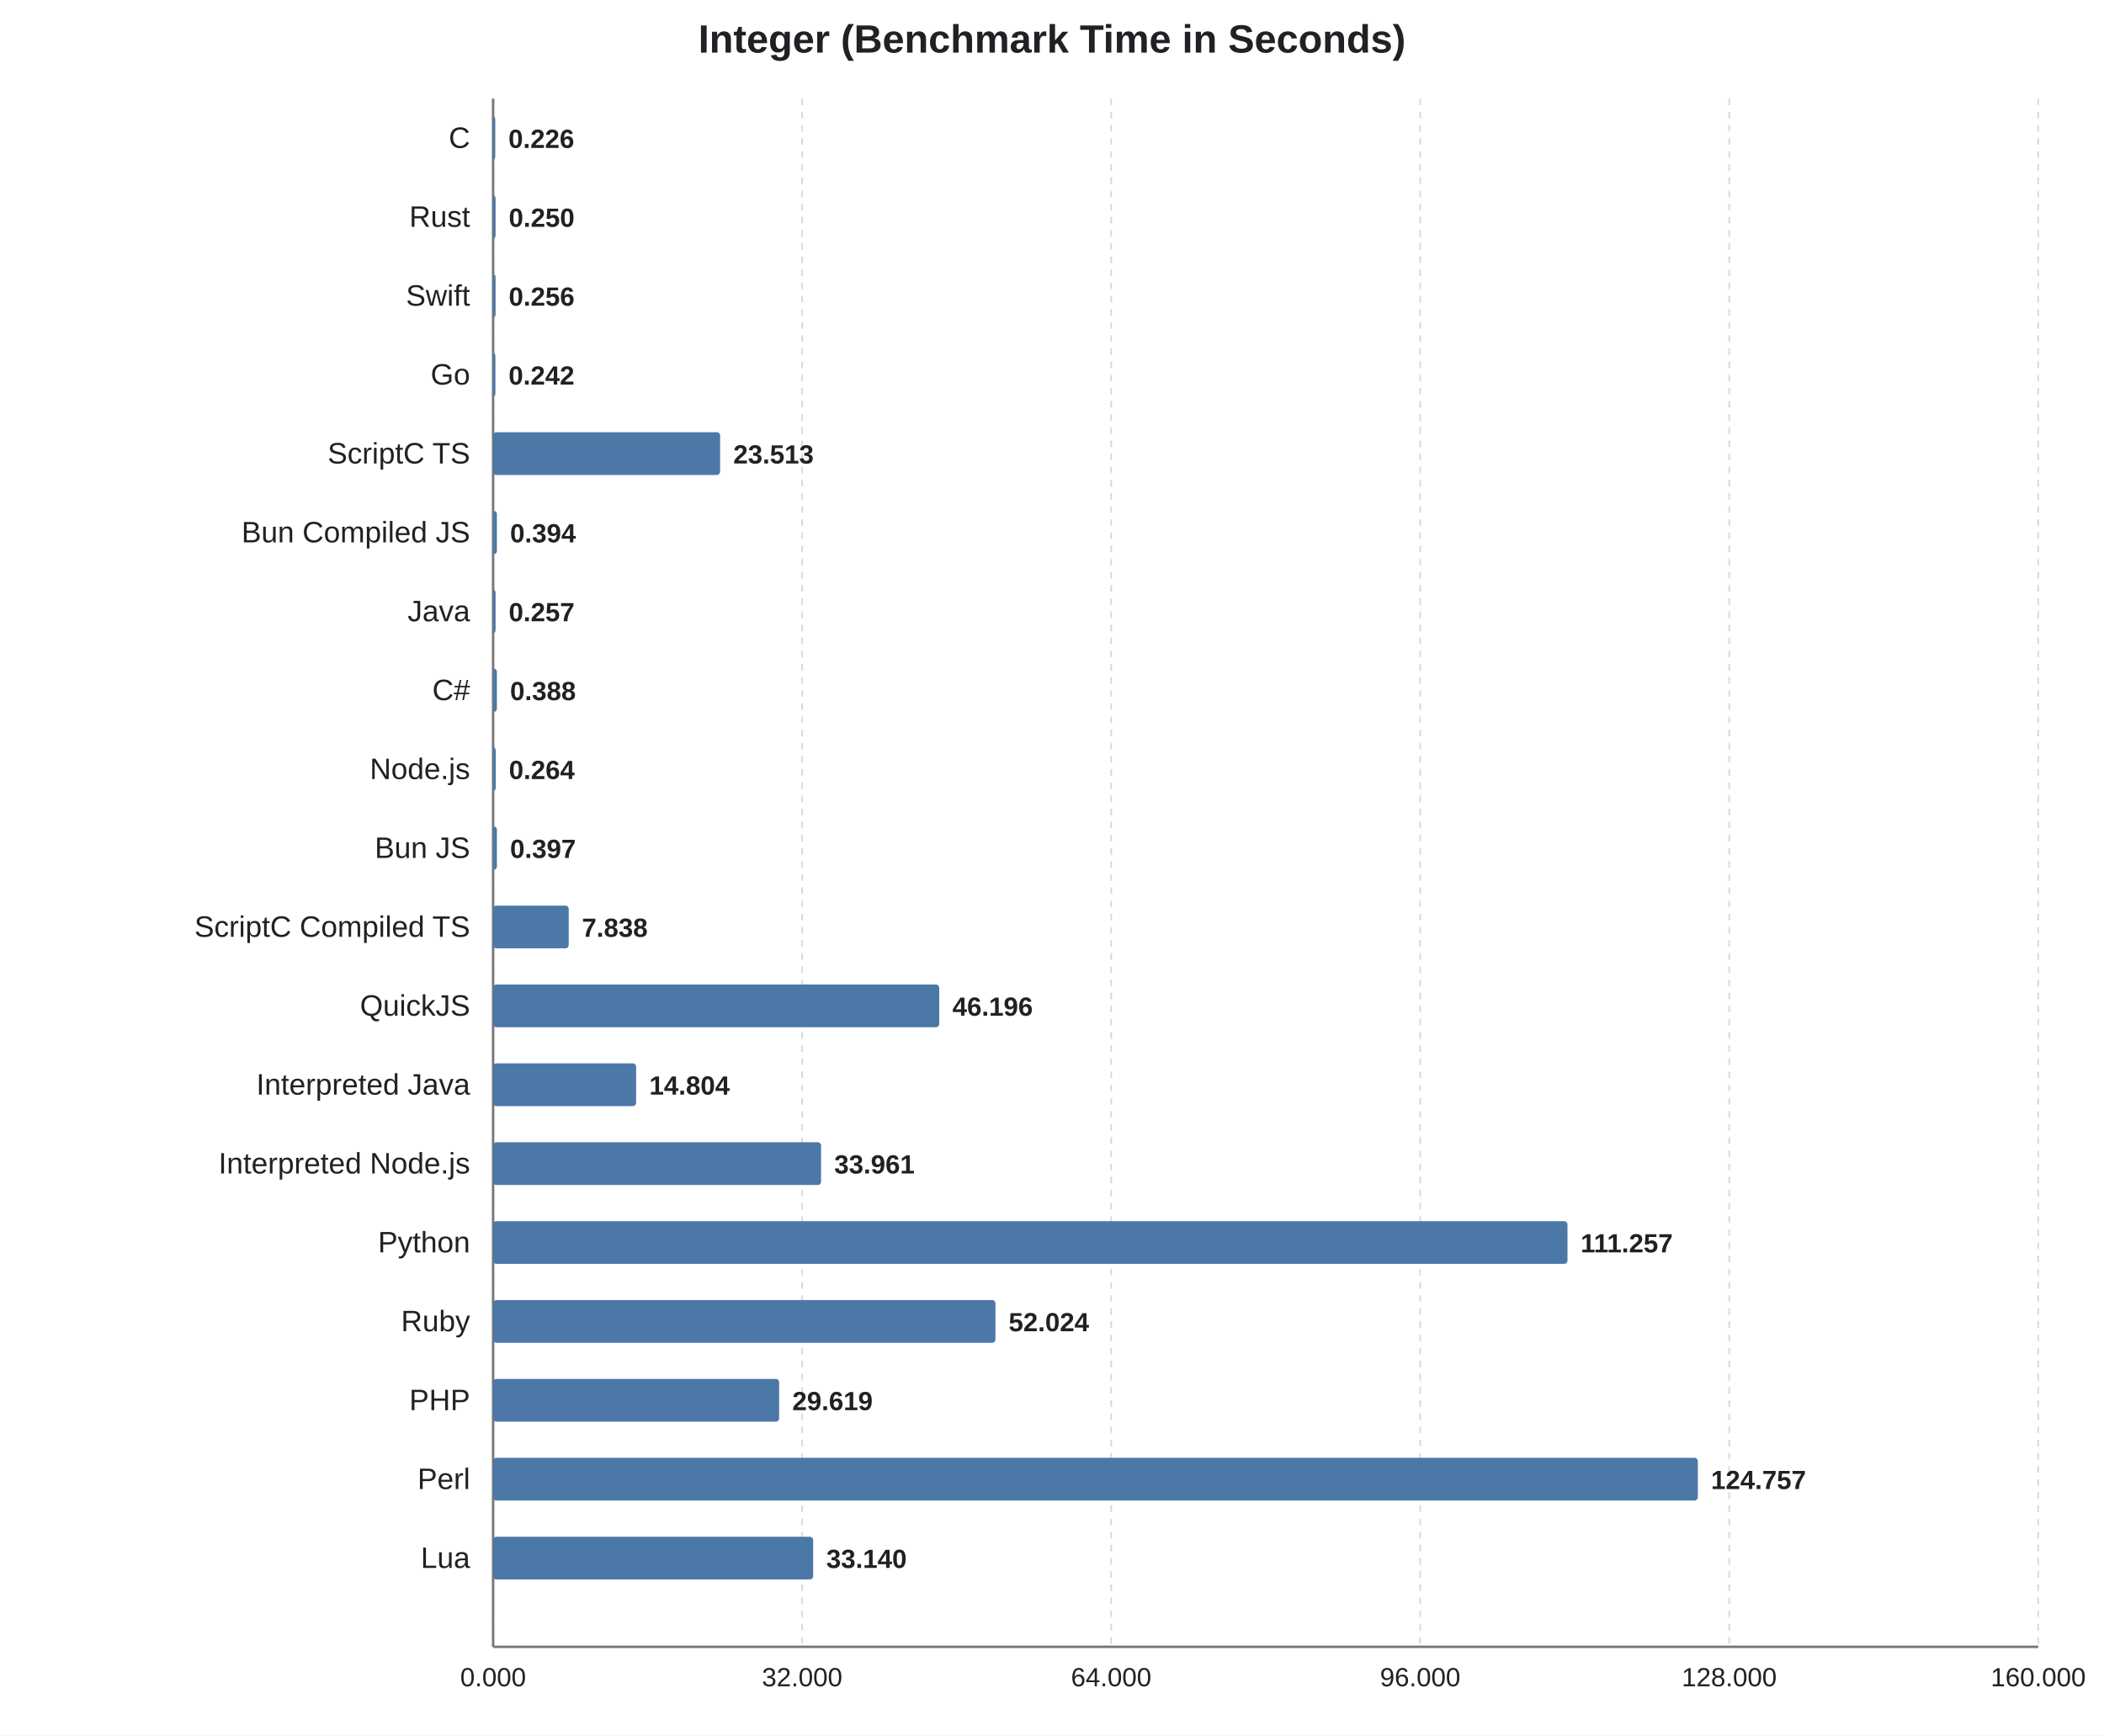
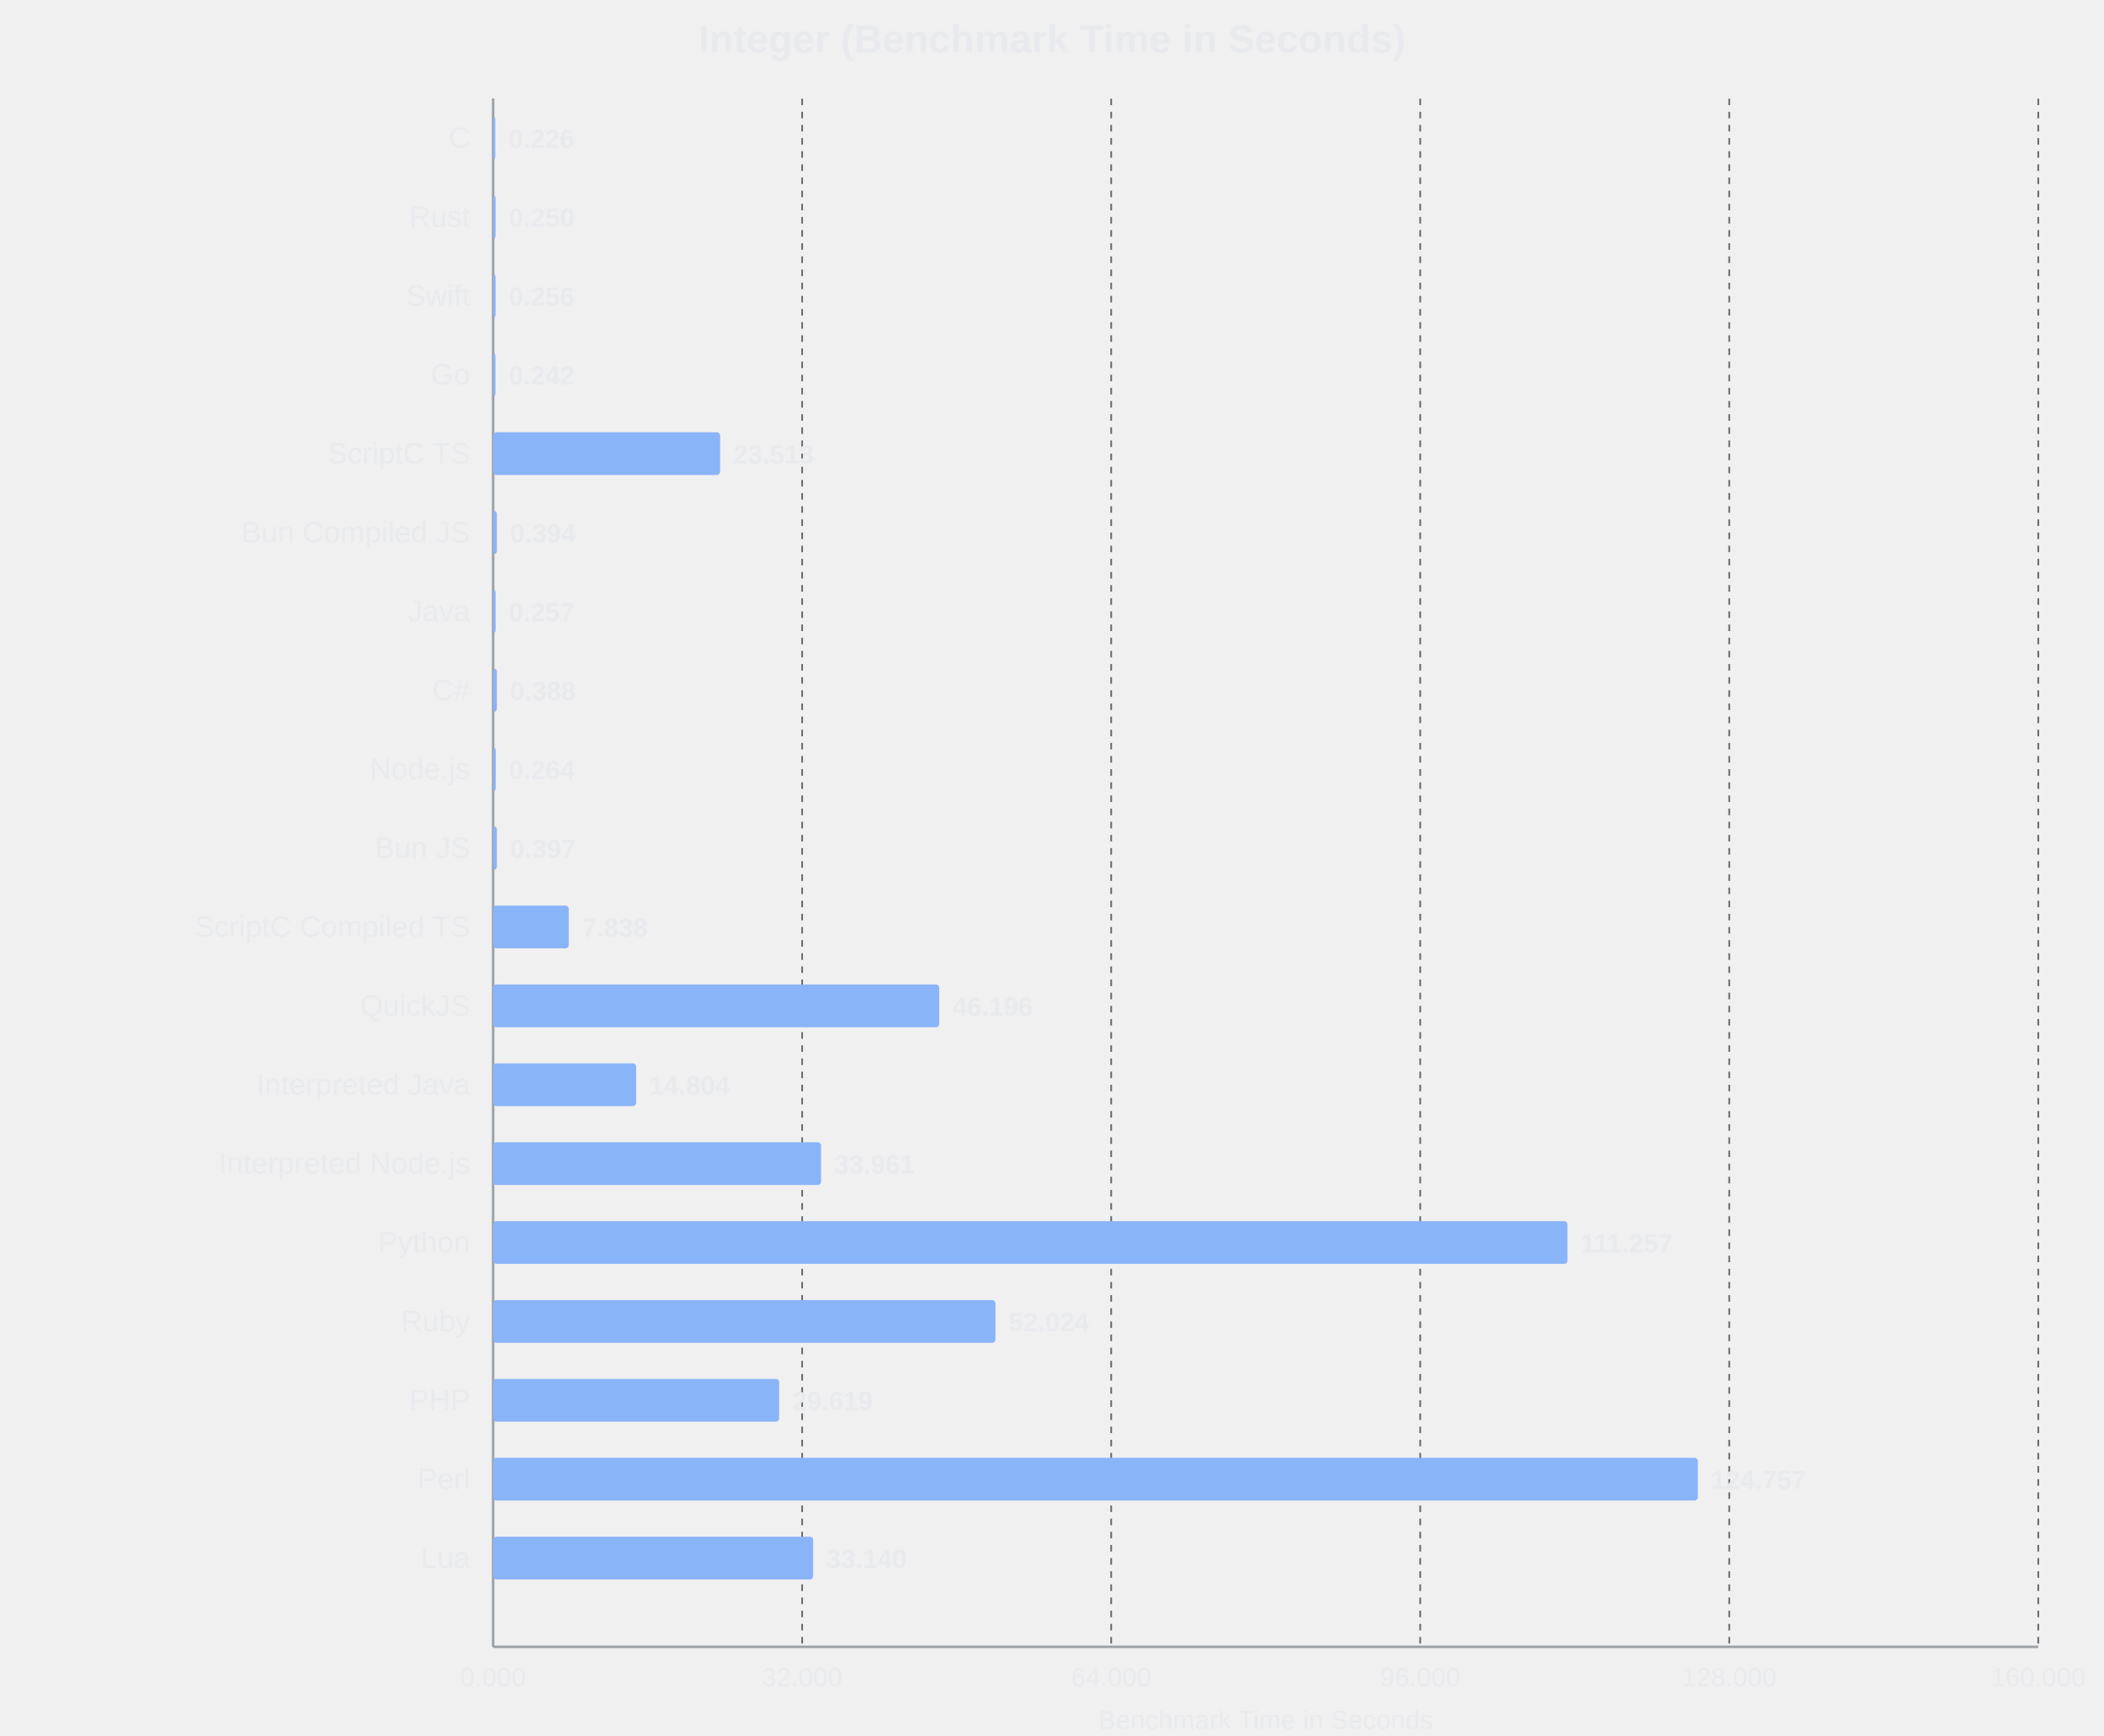
<svg xmlns="http://www.w3.org/2000/svg" width="1280" height="1056" viewBox="0 0 1280 1056">
-   <rect width="100%" height="100%" fill="white" />
-   <style>text{font-family:Arial,sans-serif;fill:#202124}.grid{stroke:#d8d8d8;stroke-dasharray:4 4}.axis{stroke:#777;stroke-width:1.5}</style>
+   <style>text{font-family:Arial,sans-serif;fill:#e8eaed}.grid{stroke:#5f6368;stroke-dasharray:4 4}.axis{stroke:#9aa0a6;stroke-width:1.5}</style>
  <text x="640" y="32" font-family="Arial Bold,Arial,sans-serif" font-size="24" font-weight="bold" text-anchor="middle">Integer (Benchmark Time in Seconds)</text>
  <line x1="300" y1="60" x2="300" y2="1002" class="grid" />
  <text x="300.0" y="1026.0" font-size="16" text-anchor="middle">0.000</text>
  <line x1="488" y1="60" x2="488" y2="1002" class="grid" />
  <text x="488.0" y="1026.0" font-size="16" text-anchor="middle">32.000</text>
  <line x1="676" y1="60" x2="676" y2="1002" class="grid" />
  <text x="676.0" y="1026.0" font-size="16" text-anchor="middle">64.000</text>
  <line x1="864" y1="60" x2="864" y2="1002" class="grid" />
  <text x="864.0" y="1026.0" font-size="16" text-anchor="middle">96.000</text>
  <line x1="1052" y1="60" x2="1052" y2="1002" class="grid" />
  <text x="1052.0" y="1026.0" font-size="16" text-anchor="middle">128.000</text>
  <line x1="1240" y1="60" x2="1240" y2="1002" class="grid" />
  <text x="1240.0" y="1026.0" font-size="16" text-anchor="middle">160.000</text>
  <line x1="300" y1="60" x2="300" y2="1002" class="axis" />
  <line x1="300" y1="1002" x2="1240" y2="1002" class="axis" />
+   <text x="770.0" y="1052.0" font-size="16" text-anchor="middle">Benchmark Time in Seconds</text>
  <text x="286" y="90.0" font-size="18" text-anchor="end">C</text>
-   <rect x="300" y="71.0" width="1.3" height="26" rx="2" fill="#4c78a8" />
+   <rect x="300" y="71.0" width="1.3" height="26" rx="2" fill="#8ab4f8" />
  <text x="309.3" y="90.0" font-family="Arial Bold,Arial,sans-serif" font-size="16" font-weight="bold">0.226</text>
  <text x="286" y="138.0" font-size="18" text-anchor="end">Rust</text>
-   <rect x="300" y="119.0" width="1.5" height="26" rx="2" fill="#4c78a8" />
+   <rect x="300" y="119.0" width="1.5" height="26" rx="2" fill="#8ab4f8" />
  <text x="309.5" y="138.0" font-family="Arial Bold,Arial,sans-serif" font-size="16" font-weight="bold">0.250</text>
  <text x="286" y="186.0" font-size="18" text-anchor="end">Swift</text>
-   <rect x="300" y="167.0" width="1.5" height="26" rx="2" fill="#4c78a8" />
+   <rect x="300" y="167.0" width="1.5" height="26" rx="2" fill="#8ab4f8" />
  <text x="309.5" y="186.0" font-family="Arial Bold,Arial,sans-serif" font-size="16" font-weight="bold">0.256</text>
  <text x="286" y="234.0" font-size="18" text-anchor="end">Go</text>
-   <rect x="300" y="215.0" width="1.4" height="26" rx="2" fill="#4c78a8" />
+   <rect x="300" y="215.0" width="1.4" height="26" rx="2" fill="#8ab4f8" />
  <text x="309.4" y="234.0" font-family="Arial Bold,Arial,sans-serif" font-size="16" font-weight="bold">0.242</text>
  <text x="286" y="282.0" font-size="18" text-anchor="end">ScriptC TS</text>
-   <rect x="300" y="263.0" width="138.1" height="26" rx="2" fill="#4c78a8" />
+   <rect x="300" y="263.0" width="138.1" height="26" rx="2" fill="#8ab4f8" />
  <text x="446.1" y="282.0" font-family="Arial Bold,Arial,sans-serif" font-size="16" font-weight="bold">23.513</text>
  <text x="286" y="330.0" font-size="18" text-anchor="end">Bun Compiled JS</text>
-   <rect x="300" y="311.0" width="2.3" height="26" rx="2" fill="#4c78a8" />
+   <rect x="300" y="311.0" width="2.3" height="26" rx="2" fill="#8ab4f8" />
  <text x="310.3" y="330.0" font-family="Arial Bold,Arial,sans-serif" font-size="16" font-weight="bold">0.394</text>
  <text x="286" y="378.0" font-size="18" text-anchor="end">Java</text>
-   <rect x="300" y="359.0" width="1.5" height="26" rx="2" fill="#4c78a8" />
+   <rect x="300" y="359.0" width="1.5" height="26" rx="2" fill="#8ab4f8" />
  <text x="309.5" y="378.0" font-family="Arial Bold,Arial,sans-serif" font-size="16" font-weight="bold">0.257</text>
  <text x="286" y="426.0" font-size="18" text-anchor="end">C#</text>
-   <rect x="300" y="407.0" width="2.3" height="26" rx="2" fill="#4c78a8" />
+   <rect x="300" y="407.0" width="2.3" height="26" rx="2" fill="#8ab4f8" />
  <text x="310.3" y="426.0" font-family="Arial Bold,Arial,sans-serif" font-size="16" font-weight="bold">0.388</text>
  <text x="286" y="474.0" font-size="18" text-anchor="end">Node.js</text>
-   <rect x="300" y="455.0" width="1.6" height="26" rx="2" fill="#4c78a8" />
+   <rect x="300" y="455.0" width="1.6" height="26" rx="2" fill="#8ab4f8" />
  <text x="309.6" y="474.0" font-family="Arial Bold,Arial,sans-serif" font-size="16" font-weight="bold">0.264</text>
  <text x="286" y="522.0" font-size="18" text-anchor="end">Bun JS</text>
-   <rect x="300" y="503.0" width="2.3" height="26" rx="2" fill="#4c78a8" />
+   <rect x="300" y="503.0" width="2.3" height="26" rx="2" fill="#8ab4f8" />
  <text x="310.3" y="522.0" font-family="Arial Bold,Arial,sans-serif" font-size="16" font-weight="bold">0.397</text>
  <text x="286" y="570.0" font-size="18" text-anchor="end">ScriptC Compiled TS</text>
-   <rect x="300" y="551.0" width="46.0" height="26" rx="2" fill="#4c78a8" />
+   <rect x="300" y="551.0" width="46.0" height="26" rx="2" fill="#8ab4f8" />
  <text x="354.0" y="570.0" font-family="Arial Bold,Arial,sans-serif" font-size="16" font-weight="bold">7.838</text>
  <text x="286" y="618.0" font-size="18" text-anchor="end">QuickJS</text>
-   <rect x="300" y="599.0" width="271.4" height="26" rx="2" fill="#4c78a8" />
+   <rect x="300" y="599.0" width="271.4" height="26" rx="2" fill="#8ab4f8" />
  <text x="579.4" y="618.0" font-family="Arial Bold,Arial,sans-serif" font-size="16" font-weight="bold">46.196</text>
  <text x="286" y="666.0" font-size="18" text-anchor="end">Interpreted Java</text>
-   <rect x="300" y="647.0" width="87.0" height="26" rx="2" fill="#4c78a8" />
+   <rect x="300" y="647.0" width="87.0" height="26" rx="2" fill="#8ab4f8" />
  <text x="395.0" y="666.0" font-family="Arial Bold,Arial,sans-serif" font-size="16" font-weight="bold">14.804</text>
  <text x="286" y="714.0" font-size="18" text-anchor="end">Interpreted Node.js</text>
-   <rect x="300" y="695.0" width="199.5" height="26" rx="2" fill="#4c78a8" />
+   <rect x="300" y="695.0" width="199.5" height="26" rx="2" fill="#8ab4f8" />
  <text x="507.5" y="714.0" font-family="Arial Bold,Arial,sans-serif" font-size="16" font-weight="bold">33.961</text>
  <text x="286" y="762.0" font-size="18" text-anchor="end">Python</text>
-   <rect x="300" y="743.0" width="653.6" height="26" rx="2" fill="#4c78a8" />
+   <rect x="300" y="743.0" width="653.6" height="26" rx="2" fill="#8ab4f8" />
  <text x="961.6" y="762.0" font-family="Arial Bold,Arial,sans-serif" font-size="16" font-weight="bold">111.257</text>
  <text x="286" y="810.0" font-size="18" text-anchor="end">Ruby</text>
-   <rect x="300" y="791.0" width="305.6" height="26" rx="2" fill="#4c78a8" />
+   <rect x="300" y="791.0" width="305.6" height="26" rx="2" fill="#8ab4f8" />
  <text x="613.6" y="810.0" font-family="Arial Bold,Arial,sans-serif" font-size="16" font-weight="bold">52.024</text>
  <text x="286" y="858.0" font-size="18" text-anchor="end">PHP</text>
-   <rect x="300" y="839.0" width="174.0" height="26" rx="2" fill="#4c78a8" />
+   <rect x="300" y="839.0" width="174.0" height="26" rx="2" fill="#8ab4f8" />
  <text x="482.0" y="858.0" font-family="Arial Bold,Arial,sans-serif" font-size="16" font-weight="bold">29.619</text>
  <text x="286" y="906.0" font-size="18" text-anchor="end">Perl</text>
-   <rect x="300" y="887.0" width="732.9" height="26" rx="2" fill="#4c78a8" />
+   <rect x="300" y="887.0" width="732.9" height="26" rx="2" fill="#8ab4f8" />
  <text x="1040.9" y="906.0" font-family="Arial Bold,Arial,sans-serif" font-size="16" font-weight="bold">124.757</text>
  <text x="286" y="954.0" font-size="18" text-anchor="end">Lua</text>
-   <rect x="300" y="935.0" width="194.7" height="26" rx="2" fill="#4c78a8" />
+   <rect x="300" y="935.0" width="194.7" height="26" rx="2" fill="#8ab4f8" />
  <text x="502.7" y="954.0" font-family="Arial Bold,Arial,sans-serif" font-size="16" font-weight="bold">33.140</text>
</svg>
